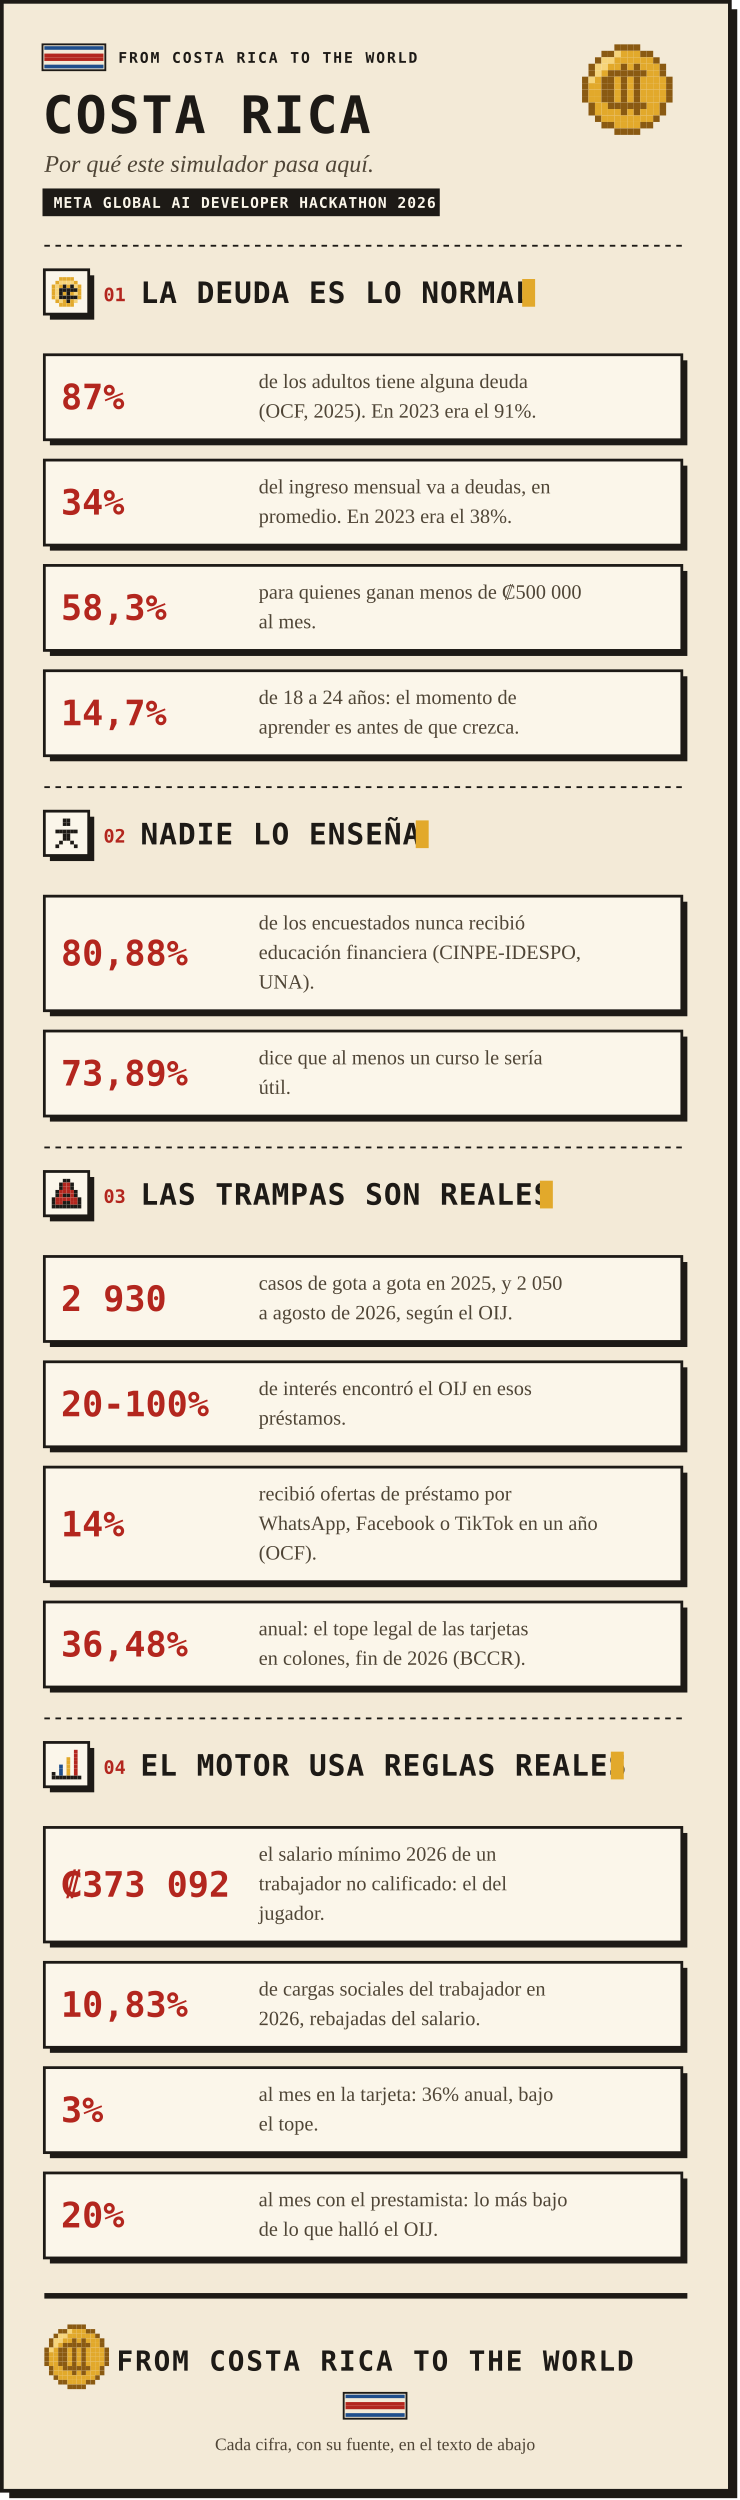
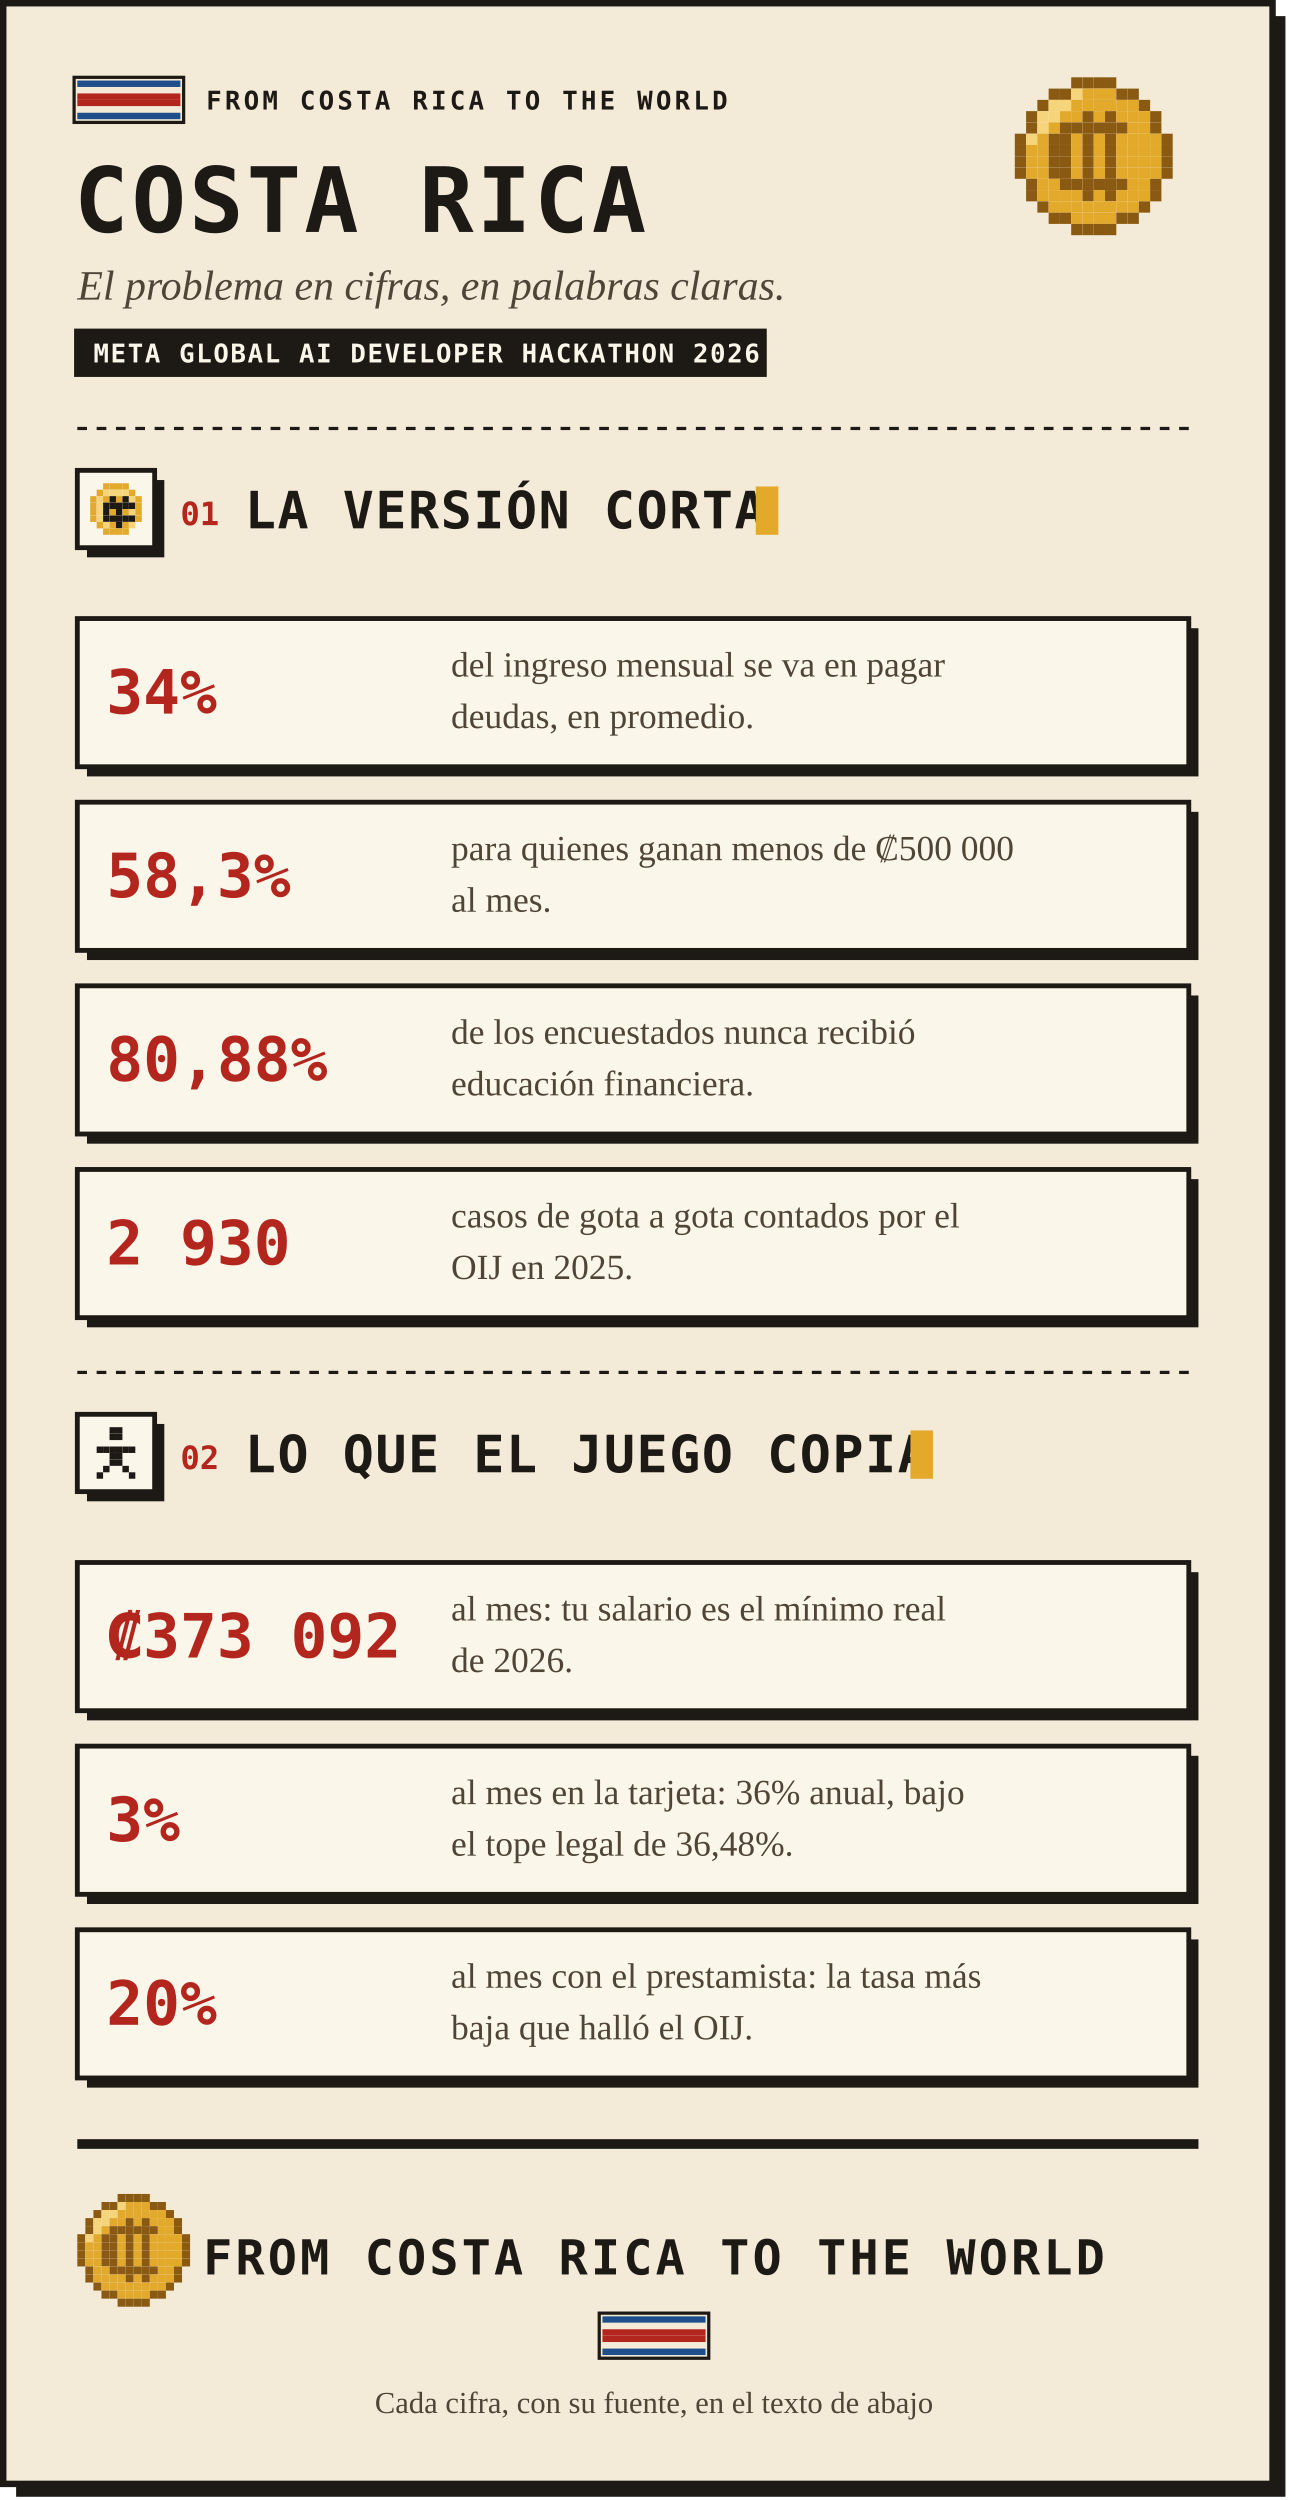
- <svg xmlns="http://www.w3.org/2000/svg" viewBox="0 0 800 2706" width="800" height="2706" role="img" aria-labelledby="t d">
+ <svg xmlns="http://www.w3.org/2000/svg" viewBox="0 0 800 1552" width="800" height="1552" role="img" aria-labelledby="t d">
  <style>
    .title { font: 800 56px ui-monospace, "Cascadia Mono", Consolas, Menlo, "DejaVu Sans Mono", monospace; fill: #1d1a16; letter-spacing: 2px; }
    .tagline { font: italic 500 26px Georgia, "Iowan Old Style", "Times New Roman", serif; fill: #4f4536; }
    .kicker { font: 700 16px ui-monospace, "Cascadia Mono", Consolas, Menlo, "DejaVu Sans Mono", monospace; fill: #1d1a16; letter-spacing: 2px; }
    .event { font: 700 16px ui-monospace, "Cascadia Mono", Consolas, Menlo, "DejaVu Sans Mono", monospace; fill: #fbf6ea; letter-spacing: 1px; }
    .h { font: 800 32px ui-monospace, "Cascadia Mono", Consolas, Menlo, "DejaVu Sans Mono", monospace; fill: #1d1a16; letter-spacing: 1px; }
    .num { font: 700 20px ui-monospace, "Cascadia Mono", Consolas, Menlo, "DejaVu Sans Mono", monospace; fill: #b3261e; }
    .label { font: 800 24px ui-monospace, "Cascadia Mono", Consolas, Menlo, "DejaVu Sans Mono", monospace; fill: #1d1a16; }
    .label-sm { font: 800 22px ui-monospace, "Cascadia Mono", Consolas, Menlo, "DejaVu Sans Mono", monospace; fill: #1d1a16; }
    .body { font: 500 24px Georgia, "Iowan Old Style", "Times New Roman", serif; fill: #1d1a16; }
    .detail { font: 500 22px Georgia, "Iowan Old Style", "Times New Roman", serif; fill: #4f4536; }
    .detail-sm { font: 500 19px Georgia, "Iowan Old Style", "Times New Roman", serif; fill: #4f4536; }
    .step { font: 700 15px ui-monospace, "Cascadia Mono", Consolas, Menlo, "DejaVu Sans Mono", monospace; fill: #b3261e; }
    .pct { font: 800 26px ui-monospace, "Cascadia Mono", Consolas, Menlo, "DejaVu Sans Mono", monospace; fill: #b3261e; }
    .stat { font: 800 38px ui-monospace, "Cascadia Mono", Consolas, Menlo, "DejaVu Sans Mono", monospace; fill: #b3261e; }
    .stamp { font: 800 18px ui-monospace, "Cascadia Mono", Consolas, Menlo, "DejaVu Sans Mono", monospace; fill: #b3261e; letter-spacing: 2px; }
    .chip { font: 800 15px ui-monospace, "Cascadia Mono", Consolas, Menlo, "DejaVu Sans Mono", monospace; letter-spacing: 1px; }
    .code { font: 600 20px ui-monospace, "Cascadia Mono", Consolas, Menlo, "DejaVu Sans Mono", monospace; fill: #fbf6ea; }
    .prompt { font: 800 20px ui-monospace, "Cascadia Mono", Consolas, Menlo, "DejaVu Sans Mono", monospace; fill: #e2a92b; }
    .rule { font: 500 21px Georgia, "Iowan Old Style", "Times New Roman", serif; fill: #1d1a16; }
    .big { font: 800 30px ui-monospace, "Cascadia Mono", Consolas, Menlo, "DejaVu Sans Mono", monospace; fill: #1d1a16; letter-spacing: 2px; }
    .strong { font-weight: 700; }
    .blink { animation: blink 1s steps(1) infinite; }
    .bob { animation: bob 1.2s steps(1) infinite; }
    .node { animation: active 8s steps(1) infinite; }
    .n2 { animation-delay: 2s; }
    .n3 { animation-delay: 4s; }
    .n4 { animation-delay: 6s; }
    .runner { animation: run 8s steps(48) -1s infinite; }
    .seg { animation: flash 0.25s steps(1) 1; }
    .p1 { animation: p1 3s steps(30) infinite; }
    .p2 { animation: p2 4s steps(40) infinite; }
    .p3 { animation: p3 4s steps(40) 1.3s infinite; }
    .p4 { animation: p4 4s steps(40) 2.6s infinite; }
    @keyframes blink { 50% { opacity: 0; } }
    @keyframes bob { 50% { transform: translateY(-6px); } }
    @keyframes active { 0% { fill: #e2a92b; } 25% { fill: #fbf6ea; } }
    @keyframes run { 0% { transform: translateX(0); } 100% { transform: translateX(720px); } }
    @keyframes flash { 0% { fill: #f6d47a; } 100% { fill: #e2a92b; } }
    @keyframes p1 { 0% { transform: translate(0, 0); } 50% { transform: translate(56px, 0); } 100% { transform: translate(0, 0); } }
    @keyframes p2 { 0% { transform: translate(0, 0); } 30% { transform: translate(0, 52px); } 100% { transform: translate(-456px, 52px); } }
    @keyframes p3 { 0% { transform: translate(0, 0); } 60% { transform: translate(0, 52px); } 100% { transform: translate(-200px, 52px); } }
    @keyframes p4 { 0% { transform: translate(0, 0); } 40% { transform: translate(0, 52px); } 100% { transform: translate(56px, 52px); } }
    @media (prefers-reduced-motion: reduce) {
      * { animation: none !important; }
      .hide-still { opacity: 0; }
    }
  </style>
-   <rect x="10" y="10" width="788" height="2694" fill="#1d1a16" />
-   <rect x="2" y="2" width="788" height="2694" fill="#f3ead7" stroke="#1d1a16" stroke-width="4" />
+   <rect x="10" y="10" width="788" height="1540" fill="#1d1a16" />
+   <rect x="2" y="2" width="788" height="1540" fill="#f3ead7" stroke="#1d1a16" stroke-width="4" />
  <g transform="translate(0 8)">
    <rect x="46" y="40" width="68" height="28" fill="none" stroke="#1d1a16" stroke-width="2" />
    <rect x="48" y="42" width="64" height="4" fill="#1f4e8c" />
    <rect x="48" y="46" width="64" height="4" fill="#f3ead7" />
    <rect x="48" y="50" width="64" height="4" fill="#b3261e" />
    <rect x="48" y="54" width="64" height="4" fill="#b3261e" />
    <rect x="48" y="58" width="64" height="4" fill="#f3ead7" />
    <rect x="48" y="62" width="64" height="4" fill="#1f4e8c" />
    <text class="kicker" x="128" y="60">FROM COSTA RICA TO THE WORLD</text>
    <text class="title" x="46" y="136">COSTA RICA</text>
-     <text class="tagline" x="48" y="178">Por qué este simulador pasa aquí.</text>
+     <text class="tagline" x="48" y="178">El problema en cifras, en palabras claras.</text>
    <rect x="46" y="196" width="430" height="30" fill="#1d1a16" />
    <text class="event" x="58" y="217">META GLOBAL AI DEVELOPER HACKATHON 2026</text>
    <g class="bob">
      <rect x="665" y="40" width="7" height="7" fill="#8a5a12" />
      <rect x="672" y="40" width="7" height="7" fill="#8a5a12" />
      <rect x="679" y="40" width="7" height="7" fill="#8a5a12" />
      <rect x="686" y="40" width="7" height="7" fill="#8a5a12" />
      <rect x="651" y="47" width="7" height="7" fill="#8a5a12" />
      <rect x="658" y="47" width="7" height="7" fill="#8a5a12" />
      <rect x="665" y="47" width="7" height="7" fill="#f6d47a" />
      <rect x="672" y="47" width="7" height="7" fill="#e2a92b" />
      <rect x="679" y="47" width="7" height="7" fill="#e2a92b" />
      <rect x="686" y="47" width="7" height="7" fill="#e2a92b" />
      <rect x="693" y="47" width="7" height="7" fill="#8a5a12" />
      <rect x="700" y="47" width="7" height="7" fill="#8a5a12" />
      <rect x="644" y="54" width="7" height="7" fill="#8a5a12" />
      <rect x="651" y="54" width="7" height="7" fill="#f6d47a" />
      <rect x="658" y="54" width="7" height="7" fill="#f6d47a" />
      <rect x="665" y="54" width="7" height="7" fill="#e2a92b" />
      <rect x="672" y="54" width="7" height="7" fill="#e2a92b" />
      <rect x="679" y="54" width="7" height="7" fill="#e2a92b" />
      <rect x="686" y="54" width="7" height="7" fill="#e2a92b" />
      <rect x="693" y="54" width="7" height="7" fill="#e2a92b" />
      <rect x="700" y="54" width="7" height="7" fill="#e2a92b" />
      <rect x="707" y="54" width="7" height="7" fill="#8a5a12" />
      <rect x="637" y="61" width="7" height="7" fill="#8a5a12" />
      <rect x="644" y="61" width="7" height="7" fill="#f6d47a" />
      <rect x="651" y="61" width="7" height="7" fill="#f6d47a" />
      <rect x="658" y="61" width="7" height="7" fill="#e2a92b" />
      <rect x="665" y="61" width="7" height="7" fill="#e2a92b" />
      <rect x="672" y="61" width="7" height="7" fill="#8a5a12" />
      <rect x="679" y="61" width="7" height="7" fill="#e2a92b" />
      <rect x="686" y="61" width="7" height="7" fill="#8a5a12" />
      <rect x="693" y="61" width="7" height="7" fill="#e2a92b" />
      <rect x="700" y="61" width="7" height="7" fill="#e2a92b" />
      <rect x="707" y="61" width="7" height="7" fill="#e2a92b" />
      <rect x="714" y="61" width="7" height="7" fill="#8a5a12" />
      <rect x="637" y="68" width="7" height="7" fill="#8a5a12" />
      <rect x="644" y="68" width="7" height="7" fill="#f6d47a" />
      <rect x="651" y="68" width="7" height="7" fill="#e2a92b" />
      <rect x="658" y="68" width="7" height="7" fill="#8a5a12" />
      <rect x="665" y="68" width="7" height="7" fill="#8a5a12" />
      <rect x="672" y="68" width="7" height="7" fill="#8a5a12" />
      <rect x="679" y="68" width="7" height="7" fill="#8a5a12" />
      <rect x="686" y="68" width="7" height="7" fill="#8a5a12" />
      <rect x="693" y="68" width="7" height="7" fill="#8a5a12" />
      <rect x="700" y="68" width="7" height="7" fill="#e2a92b" />
      <rect x="707" y="68" width="7" height="7" fill="#e2a92b" />
      <rect x="714" y="68" width="7" height="7" fill="#8a5a12" />
      <rect x="630" y="75" width="7" height="7" fill="#8a5a12" />
      <rect x="637" y="75" width="7" height="7" fill="#f6d47a" />
      <rect x="644" y="75" width="7" height="7" fill="#e2a92b" />
      <rect x="651" y="75" width="7" height="7" fill="#8a5a12" />
      <rect x="658" y="75" width="7" height="7" fill="#8a5a12" />
      <rect x="665" y="75" width="7" height="7" fill="#e2a92b" />
      <rect x="672" y="75" width="7" height="7" fill="#8a5a12" />
      <rect x="679" y="75" width="7" height="7" fill="#e2a92b" />
      <rect x="686" y="75" width="7" height="7" fill="#8a5a12" />
      <rect x="693" y="75" width="7" height="7" fill="#e2a92b" />
      <rect x="700" y="75" width="7" height="7" fill="#e2a92b" />
      <rect x="707" y="75" width="7" height="7" fill="#e2a92b" />
      <rect x="714" y="75" width="7" height="7" fill="#e2a92b" />
      <rect x="721" y="75" width="7" height="7" fill="#8a5a12" />
      <rect x="630" y="82" width="7" height="7" fill="#8a5a12" />
      <rect x="637" y="82" width="7" height="7" fill="#e2a92b" />
      <rect x="644" y="82" width="7" height="7" fill="#e2a92b" />
      <rect x="651" y="82" width="7" height="7" fill="#8a5a12" />
      <rect x="658" y="82" width="7" height="7" fill="#8a5a12" />
      <rect x="665" y="82" width="7" height="7" fill="#e2a92b" />
      <rect x="672" y="82" width="7" height="7" fill="#8a5a12" />
      <rect x="679" y="82" width="7" height="7" fill="#e2a92b" />
      <rect x="686" y="82" width="7" height="7" fill="#8a5a12" />
      <rect x="693" y="82" width="7" height="7" fill="#e2a92b" />
      <rect x="700" y="82" width="7" height="7" fill="#e2a92b" />
      <rect x="707" y="82" width="7" height="7" fill="#e2a92b" />
      <rect x="714" y="82" width="7" height="7" fill="#e2a92b" />
      <rect x="721" y="82" width="7" height="7" fill="#8a5a12" />
      <rect x="630" y="89" width="7" height="7" fill="#8a5a12" />
      <rect x="637" y="89" width="7" height="7" fill="#e2a92b" />
      <rect x="644" y="89" width="7" height="7" fill="#e2a92b" />
      <rect x="651" y="89" width="7" height="7" fill="#8a5a12" />
      <rect x="658" y="89" width="7" height="7" fill="#8a5a12" />
      <rect x="665" y="89" width="7" height="7" fill="#e2a92b" />
      <rect x="672" y="89" width="7" height="7" fill="#8a5a12" />
      <rect x="679" y="89" width="7" height="7" fill="#e2a92b" />
      <rect x="686" y="89" width="7" height="7" fill="#8a5a12" />
      <rect x="693" y="89" width="7" height="7" fill="#e2a92b" />
      <rect x="700" y="89" width="7" height="7" fill="#e2a92b" />
      <rect x="707" y="89" width="7" height="7" fill="#e2a92b" />
      <rect x="714" y="89" width="7" height="7" fill="#e2a92b" />
      <rect x="721" y="89" width="7" height="7" fill="#8a5a12" />
      <rect x="630" y="96" width="7" height="7" fill="#8a5a12" />
      <rect x="637" y="96" width="7" height="7" fill="#e2a92b" />
      <rect x="644" y="96" width="7" height="7" fill="#e2a92b" />
      <rect x="651" y="96" width="7" height="7" fill="#8a5a12" />
      <rect x="658" y="96" width="7" height="7" fill="#8a5a12" />
      <rect x="665" y="96" width="7" height="7" fill="#e2a92b" />
      <rect x="672" y="96" width="7" height="7" fill="#8a5a12" />
      <rect x="679" y="96" width="7" height="7" fill="#e2a92b" />
      <rect x="686" y="96" width="7" height="7" fill="#8a5a12" />
      <rect x="693" y="96" width="7" height="7" fill="#e2a92b" />
      <rect x="700" y="96" width="7" height="7" fill="#e2a92b" />
      <rect x="707" y="96" width="7" height="7" fill="#e2a92b" />
      <rect x="714" y="96" width="7" height="7" fill="#e2a92b" />
      <rect x="721" y="96" width="7" height="7" fill="#8a5a12" />
      <rect x="637" y="103" width="7" height="7" fill="#8a5a12" />
      <rect x="644" y="103" width="7" height="7" fill="#e2a92b" />
      <rect x="651" y="103" width="7" height="7" fill="#e2a92b" />
      <rect x="658" y="103" width="7" height="7" fill="#8a5a12" />
      <rect x="665" y="103" width="7" height="7" fill="#8a5a12" />
      <rect x="672" y="103" width="7" height="7" fill="#8a5a12" />
      <rect x="679" y="103" width="7" height="7" fill="#8a5a12" />
      <rect x="686" y="103" width="7" height="7" fill="#8a5a12" />
      <rect x="693" y="103" width="7" height="7" fill="#8a5a12" />
      <rect x="700" y="103" width="7" height="7" fill="#e2a92b" />
      <rect x="707" y="103" width="7" height="7" fill="#e2a92b" />
      <rect x="714" y="103" width="7" height="7" fill="#8a5a12" />
      <rect x="637" y="110" width="7" height="7" fill="#8a5a12" />
      <rect x="644" y="110" width="7" height="7" fill="#e2a92b" />
      <rect x="651" y="110" width="7" height="7" fill="#e2a92b" />
      <rect x="658" y="110" width="7" height="7" fill="#e2a92b" />
      <rect x="665" y="110" width="7" height="7" fill="#e2a92b" />
      <rect x="672" y="110" width="7" height="7" fill="#8a5a12" />
      <rect x="679" y="110" width="7" height="7" fill="#e2a92b" />
      <rect x="686" y="110" width="7" height="7" fill="#8a5a12" />
      <rect x="693" y="110" width="7" height="7" fill="#e2a92b" />
      <rect x="700" y="110" width="7" height="7" fill="#e2a92b" />
      <rect x="707" y="110" width="7" height="7" fill="#e2a92b" />
      <rect x="714" y="110" width="7" height="7" fill="#8a5a12" />
      <rect x="644" y="117" width="7" height="7" fill="#8a5a12" />
      <rect x="651" y="117" width="7" height="7" fill="#e2a92b" />
      <rect x="658" y="117" width="7" height="7" fill="#e2a92b" />
      <rect x="665" y="117" width="7" height="7" fill="#e2a92b" />
      <rect x="672" y="117" width="7" height="7" fill="#e2a92b" />
      <rect x="679" y="117" width="7" height="7" fill="#e2a92b" />
      <rect x="686" y="117" width="7" height="7" fill="#e2a92b" />
      <rect x="693" y="117" width="7" height="7" fill="#e2a92b" />
      <rect x="700" y="117" width="7" height="7" fill="#e2a92b" />
      <rect x="707" y="117" width="7" height="7" fill="#8a5a12" />
      <rect x="651" y="124" width="7" height="7" fill="#8a5a12" />
      <rect x="658" y="124" width="7" height="7" fill="#8a5a12" />
      <rect x="665" y="124" width="7" height="7" fill="#e2a92b" />
      <rect x="672" y="124" width="7" height="7" fill="#e2a92b" />
      <rect x="679" y="124" width="7" height="7" fill="#e2a92b" />
      <rect x="686" y="124" width="7" height="7" fill="#e2a92b" />
      <rect x="693" y="124" width="7" height="7" fill="#8a5a12" />
      <rect x="700" y="124" width="7" height="7" fill="#8a5a12" />
      <rect x="665" y="131" width="7" height="7" fill="#8a5a12" />
      <rect x="672" y="131" width="7" height="7" fill="#8a5a12" />
      <rect x="679" y="131" width="7" height="7" fill="#8a5a12" />
      <rect x="686" y="131" width="7" height="7" fill="#8a5a12" />
    </g>
  </g>
  <g transform="translate(0 258)">
    <line x1="48" y1="8" x2="744" y2="8" stroke="#1d1a16" stroke-width="2" stroke-dasharray="6 6" />
    <rect x="54" y="40" width="48" height="48" fill="#1d1a16" />
    <rect x="48" y="34" width="48" height="48" fill="#fbf6ea" stroke="#1d1a16" stroke-width="3" />
    <rect x="64" y="42" width="4" height="4" fill="#e2a92b" />
    <rect x="68" y="42" width="4" height="4" fill="#e2a92b" />
    <rect x="72" y="42" width="4" height="4" fill="#e2a92b" />
    <rect x="76" y="42" width="4" height="4" fill="#e2a92b" />
    <rect x="60" y="46" width="4" height="4" fill="#e2a92b" />
    <rect x="64" y="46" width="4" height="4" fill="#f6d47a" />
    <rect x="68" y="46" width="4" height="4" fill="#f6d47a" />
    <rect x="72" y="46" width="4" height="4" fill="#f6d47a" />
    <rect x="76" y="46" width="4" height="4" fill="#f6d47a" />
    <rect x="80" y="46" width="4" height="4" fill="#e2a92b" />
    <rect x="56" y="50" width="4" height="4" fill="#e2a92b" />
    <rect x="60" y="50" width="4" height="4" fill="#f6d47a" />
    <rect x="64" y="50" width="4" height="4" fill="#e2a92b" />
    <rect x="68" y="50" width="4" height="4" fill="#1d1a16" />
    <rect x="72" y="50" width="4" height="4" fill="#e2a92b" />
    <rect x="76" y="50" width="4" height="4" fill="#1d1a16" />
    <rect x="80" y="50" width="4" height="4" fill="#f6d47a" />
    <rect x="84" y="50" width="4" height="4" fill="#e2a92b" />
    <rect x="56" y="54" width="4" height="4" fill="#e2a92b" />
    <rect x="60" y="54" width="4" height="4" fill="#f6d47a" />
    <rect x="64" y="54" width="4" height="4" fill="#1d1a16" />
    <rect x="68" y="54" width="4" height="4" fill="#1d1a16" />
    <rect x="72" y="54" width="4" height="4" fill="#1d1a16" />
    <rect x="76" y="54" width="4" height="4" fill="#1d1a16" />
    <rect x="80" y="54" width="4" height="4" fill="#1d1a16" />
    <rect x="84" y="54" width="4" height="4" fill="#e2a92b" />
    <rect x="56" y="58" width="4" height="4" fill="#e2a92b" />
    <rect x="60" y="58" width="4" height="4" fill="#f6d47a" />
    <rect x="64" y="58" width="4" height="4" fill="#1d1a16" />
    <rect x="68" y="58" width="4" height="4" fill="#e2a92b" />
    <rect x="72" y="58" width="4" height="4" fill="#1d1a16" />
    <rect x="76" y="58" width="4" height="4" fill="#e2a92b" />
    <rect x="80" y="58" width="4" height="4" fill="#f6d47a" />
    <rect x="84" y="58" width="4" height="4" fill="#e2a92b" />
    <rect x="56" y="62" width="4" height="4" fill="#e2a92b" />
    <rect x="60" y="62" width="4" height="4" fill="#f6d47a" />
    <rect x="64" y="62" width="4" height="4" fill="#1d1a16" />
    <rect x="68" y="62" width="4" height="4" fill="#1d1a16" />
    <rect x="72" y="62" width="4" height="4" fill="#1d1a16" />
    <rect x="76" y="62" width="4" height="4" fill="#1d1a16" />
    <rect x="80" y="62" width="4" height="4" fill="#1d1a16" />
    <rect x="84" y="62" width="4" height="4" fill="#e2a92b" />
    <rect x="60" y="66" width="4" height="4" fill="#e2a92b" />
    <rect x="64" y="66" width="4" height="4" fill="#f6d47a" />
    <rect x="68" y="66" width="4" height="4" fill="#e2a92b" />
    <rect x="72" y="66" width="4" height="4" fill="#1d1a16" />
    <rect x="76" y="66" width="4" height="4" fill="#e2a92b" />
    <rect x="80" y="66" width="4" height="4" fill="#f6d47a" />
    <rect x="64" y="70" width="4" height="4" fill="#e2a92b" />
    <rect x="68" y="70" width="4" height="4" fill="#e2a92b" />
    <rect x="72" y="70" width="4" height="4" fill="#e2a92b" />
    <rect x="76" y="70" width="4" height="4" fill="#e2a92b" />
    <text class="num" x="112" y="68">01</text>
-     <text class="h" x="152" y="70">LA DEUDA ES LO NORMAL</text>
-     <rect class="blink" x="565.2" y="44" width="14" height="30" fill="#e2a92b" />
+     <text class="h" x="152" y="70">LA VERSIÓN CORTA</text>
+     <rect class="blink" x="469.2" y="44" width="14" height="30" fill="#e2a92b" />
  </g>
  <g transform="translate(0 368)">
    <rect x="54" y="22" width="690" height="92" fill="#1d1a16" />
    <rect x="48" y="16" width="690" height="92" fill="#fbf6ea" stroke="#1d1a16" stroke-width="3" />
-     <text class="stat" x="66" y="75">87%</text>
-     <text class="detail" x="280" y="52">de los adultos tiene alguna deuda</text>
-     <text class="detail" x="280" y="84">(OCF, 2025). En 2023 era el 91%.</text>
+     <text class="stat" x="66" y="75">34%</text>
+     <text class="detail" x="280" y="52">del ingreso mensual se va en pagar</text>
+     <text class="detail" x="280" y="84">deudas, en promedio.</text>
    <rect x="54" y="136" width="690" height="92" fill="#1d1a16" />
    <rect x="48" y="130" width="690" height="92" fill="#fbf6ea" stroke="#1d1a16" stroke-width="3" />
-     <text class="stat" x="66" y="189">34%</text>
-     <text class="detail" x="280" y="166">del ingreso mensual va a deudas, en</text>
-     <text class="detail" x="280" y="198">promedio. En 2023 era el 38%.</text>
+     <text class="stat" x="66" y="189">58,3%</text>
+     <text class="detail" x="280" y="166">para quienes ganan menos de ₡500 000</text>
+     <text class="detail" x="280" y="198">al mes.</text>
    <rect x="54" y="250" width="690" height="92" fill="#1d1a16" />
    <rect x="48" y="244" width="690" height="92" fill="#fbf6ea" stroke="#1d1a16" stroke-width="3" />
-     <text class="stat" x="66" y="303">58,3%</text>
-     <text class="detail" x="280" y="280">para quienes ganan menos de ₡500 000</text>
-     <text class="detail" x="280" y="312">al mes.</text>
+     <text class="stat" x="66" y="303">80,88%</text>
+     <text class="detail" x="280" y="280">de los encuestados nunca recibió</text>
+     <text class="detail" x="280" y="312">educación financiera.</text>
    <rect x="54" y="364" width="690" height="92" fill="#1d1a16" />
    <rect x="48" y="358" width="690" height="92" fill="#fbf6ea" stroke="#1d1a16" stroke-width="3" />
-     <text class="stat" x="66" y="417">14,7%</text>
-     <text class="detail" x="280" y="394">de 18 a 24 años: el momento de</text>
-     <text class="detail" x="280" y="426">aprender es antes de que crezca.</text>
+     <text class="stat" x="66" y="417">2 930</text>
+     <text class="detail" x="280" y="394">casos de gota a gota contados por el</text>
+     <text class="detail" x="280" y="426">OIJ en 2025.</text>
  </g>
  <g transform="translate(0 844)">
    <line x1="48" y1="8" x2="744" y2="8" stroke="#1d1a16" stroke-width="2" stroke-dasharray="6 6" />
    <rect x="54" y="40" width="48" height="48" fill="#1d1a16" />
    <rect x="48" y="34" width="48" height="48" fill="#fbf6ea" stroke="#1d1a16" stroke-width="3" />
    <rect x="68" y="42" width="4" height="4" fill="#1d1a16" />
    <rect x="72" y="42" width="4" height="4" fill="#1d1a16" />
    <rect x="68" y="46" width="4" height="4" fill="#1d1a16" />
    <rect x="72" y="46" width="4" height="4" fill="#1d1a16" />
    <rect x="60" y="54" width="4" height="4" fill="#1d1a16" />
    <rect x="64" y="54" width="4" height="4" fill="#1d1a16" />
    <rect x="68" y="54" width="4" height="4" fill="#1d1a16" />
    <rect x="72" y="54" width="4" height="4" fill="#1d1a16" />
    <rect x="76" y="54" width="4" height="4" fill="#1d1a16" />
    <rect x="80" y="54" width="4" height="4" fill="#1d1a16" />
    <rect x="68" y="58" width="4" height="4" fill="#1d1a16" />
    <rect x="72" y="58" width="4" height="4" fill="#1d1a16" />
    <rect x="68" y="62" width="4" height="4" fill="#1d1a16" />
    <rect x="72" y="62" width="4" height="4" fill="#1d1a16" />
    <rect x="64" y="66" width="4" height="4" fill="#1d1a16" />
    <rect x="76" y="66" width="4" height="4" fill="#1d1a16" />
    <rect x="60" y="70" width="4" height="4" fill="#1d1a16" />
    <rect x="80" y="70" width="4" height="4" fill="#1d1a16" />
    <text class="num" x="112" y="68">02</text>
-     <text class="h" x="152" y="70">NADIE LO ENSEÑA</text>
-     <rect class="blink" x="450" y="44" width="14" height="30" fill="#e2a92b" />
+     <text class="h" x="152" y="70">LO QUE EL JUEGO COPIA</text>
+     <rect class="blink" x="565.2" y="44" width="14" height="30" fill="#e2a92b" />
  </g>
  <g transform="translate(0 954)">
-     <rect x="54" y="22" width="690" height="124" fill="#1d1a16" />
-     <rect x="48" y="16" width="690" height="124" fill="#fbf6ea" stroke="#1d1a16" stroke-width="3" />
-     <text class="stat" x="66" y="91">80,88%</text>
-     <text class="detail" x="280" y="52">de los encuestados nunca recibió</text>
-     <text class="detail" x="280" y="84">educación financiera (CINPE-IDESPO,</text>
-     <text class="detail" x="280" y="116">UNA).</text>
-     <rect x="54" y="168" width="690" height="92" fill="#1d1a16" />
-     <rect x="48" y="162" width="690" height="92" fill="#fbf6ea" stroke="#1d1a16" stroke-width="3" />
-     <text class="stat" x="66" y="221">73,89%</text>
-     <text class="detail" x="280" y="198">dice que al menos un curso le sería</text>
-     <text class="detail" x="280" y="230">útil.</text>
-   </g>
-   <g transform="translate(0 1234)">
-     <line x1="48" y1="8" x2="744" y2="8" stroke="#1d1a16" stroke-width="2" stroke-dasharray="6 6" />
-     <rect x="54" y="40" width="48" height="48" fill="#1d1a16" />
-     <rect x="48" y="34" width="48" height="48" fill="#fbf6ea" stroke="#1d1a16" stroke-width="3" />
-     <rect x="68" y="42" width="4" height="4" fill="#1d1a16" />
-     <rect x="72" y="42" width="4" height="4" fill="#1d1a16" />
-     <rect x="64" y="46" width="4" height="4" fill="#1d1a16" />
-     <rect x="68" y="46" width="4" height="4" fill="#b3261e" />
-     <rect x="72" y="46" width="4" height="4" fill="#b3261e" />
-     <rect x="76" y="46" width="4" height="4" fill="#1d1a16" />
-     <rect x="64" y="50" width="4" height="4" fill="#1d1a16" />
-     <rect x="68" y="50" width="4" height="4" fill="#b3261e" />
-     <rect x="72" y="50" width="4" height="4" fill="#b3261e" />
-     <rect x="76" y="50" width="4" height="4" fill="#1d1a16" />
-     <rect x="60" y="54" width="4" height="4" fill="#1d1a16" />
-     <rect x="64" y="54" width="4" height="4" fill="#b3261e" />
-     <rect x="68" y="54" width="4" height="4" fill="#b3261e" />
-     <rect x="72" y="54" width="4" height="4" fill="#b3261e" />
-     <rect x="76" y="54" width="4" height="4" fill="#b3261e" />
-     <rect x="80" y="54" width="4" height="4" fill="#1d1a16" />
-     <rect x="60" y="58" width="4" height="4" fill="#1d1a16" />
-     <rect x="64" y="58" width="4" height="4" fill="#b3261e" />
-     <rect x="68" y="58" width="4" height="4" fill="#1d1a16" />
-     <rect x="72" y="58" width="4" height="4" fill="#1d1a16" />
-     <rect x="76" y="58" width="4" height="4" fill="#b3261e" />
-     <rect x="80" y="58" width="4" height="4" fill="#1d1a16" />
-     <rect x="56" y="62" width="4" height="4" fill="#1d1a16" />
-     <rect x="60" y="62" width="4" height="4" fill="#b3261e" />
-     <rect x="64" y="62" width="4" height="4" fill="#b3261e" />
-     <rect x="68" y="62" width="4" height="4" fill="#b3261e" />
-     <rect x="72" y="62" width="4" height="4" fill="#b3261e" />
-     <rect x="76" y="62" width="4" height="4" fill="#b3261e" />
-     <rect x="80" y="62" width="4" height="4" fill="#b3261e" />
-     <rect x="84" y="62" width="4" height="4" fill="#1d1a16" />
-     <rect x="56" y="66" width="4" height="4" fill="#1d1a16" />
-     <rect x="60" y="66" width="4" height="4" fill="#b3261e" />
-     <rect x="64" y="66" width="4" height="4" fill="#b3261e" />
-     <rect x="68" y="66" width="4" height="4" fill="#1d1a16" />
-     <rect x="72" y="66" width="4" height="4" fill="#1d1a16" />
-     <rect x="76" y="66" width="4" height="4" fill="#b3261e" />
-     <rect x="80" y="66" width="4" height="4" fill="#b3261e" />
-     <rect x="84" y="66" width="4" height="4" fill="#1d1a16" />
-     <rect x="56" y="70" width="4" height="4" fill="#1d1a16" />
-     <rect x="60" y="70" width="4" height="4" fill="#1d1a16" />
-     <rect x="64" y="70" width="4" height="4" fill="#1d1a16" />
-     <rect x="68" y="70" width="4" height="4" fill="#1d1a16" />
-     <rect x="72" y="70" width="4" height="4" fill="#1d1a16" />
-     <rect x="76" y="70" width="4" height="4" fill="#1d1a16" />
-     <rect x="80" y="70" width="4" height="4" fill="#1d1a16" />
-     <rect x="84" y="70" width="4" height="4" fill="#1d1a16" />
-     <text class="num" x="112" y="68">03</text>
-     <text class="h" x="152" y="70">LAS TRAMPAS SON REALES</text>
-     <rect class="blink" x="584.4" y="44" width="14" height="30" fill="#e2a92b" />
-   </g>
-   <g transform="translate(0 1344)">
    <rect x="54" y="22" width="690" height="92" fill="#1d1a16" />
    <rect x="48" y="16" width="690" height="92" fill="#fbf6ea" stroke="#1d1a16" stroke-width="3" />
-     <text class="stat" x="66" y="75">2 930</text>
-     <text class="detail" x="280" y="52">casos de gota a gota en 2025, y 2 050</text>
-     <text class="detail" x="280" y="84">a agosto de 2026, según el OIJ.</text>
+     <text class="stat" x="66" y="75">₡373 092</text>
+     <text class="detail" x="280" y="52">al mes: tu salario es el mínimo real</text>
+     <text class="detail" x="280" y="84">de 2026.</text>
    <rect x="54" y="136" width="690" height="92" fill="#1d1a16" />
    <rect x="48" y="130" width="690" height="92" fill="#fbf6ea" stroke="#1d1a16" stroke-width="3" />
-     <text class="stat" x="66" y="189">20-100%</text>
-     <text class="detail" x="280" y="166">de interés encontró el OIJ en esos</text>
-     <text class="detail" x="280" y="198">préstamos.</text>
-     <rect x="54" y="250" width="690" height="124" fill="#1d1a16" />
-     <rect x="48" y="244" width="690" height="124" fill="#fbf6ea" stroke="#1d1a16" stroke-width="3" />
-     <text class="stat" x="66" y="319">14%</text>
-     <text class="detail" x="280" y="280">recibió ofertas de préstamo por</text>
-     <text class="detail" x="280" y="312">WhatsApp, Facebook o TikTok en un año</text>
-     <text class="detail" x="280" y="344">(OCF).</text>
-     <rect x="54" y="396" width="690" height="92" fill="#1d1a16" />
-     <rect x="48" y="390" width="690" height="92" fill="#fbf6ea" stroke="#1d1a16" stroke-width="3" />
-     <text class="stat" x="66" y="449">36,48%</text>
-     <text class="detail" x="280" y="426">anual: el tope legal de las tarjetas</text>
-     <text class="detail" x="280" y="458">en colones, fin de 2026 (BCCR).</text>
+     <text class="stat" x="66" y="189">3%</text>
+     <text class="detail" x="280" y="166">al mes en la tarjeta: 36% anual, bajo</text>
+     <text class="detail" x="280" y="198">el tope legal de 36,48%.</text>
+     <rect x="54" y="250" width="690" height="92" fill="#1d1a16" />
+     <rect x="48" y="244" width="690" height="92" fill="#fbf6ea" stroke="#1d1a16" stroke-width="3" />
+     <text class="stat" x="66" y="303">20%</text>
+     <text class="detail" x="280" y="280">al mes con el prestamista: la tasa más</text>
+     <text class="detail" x="280" y="312">baja que halló el OIJ.</text>
  </g>
-   <g transform="translate(0 1852)">
-     <line x1="48" y1="8" x2="744" y2="8" stroke="#1d1a16" stroke-width="2" stroke-dasharray="6 6" />
-     <rect x="54" y="40" width="48" height="48" fill="#1d1a16" />
-     <rect x="48" y="34" width="48" height="48" fill="#fbf6ea" stroke="#1d1a16" stroke-width="3" />
-     <rect x="80" y="42" width="4" height="4" fill="#b3261e" />
-     <rect x="80" y="46" width="4" height="4" fill="#b3261e" />
-     <rect x="72" y="50" width="4" height="4" fill="#e2a92b" />
-     <rect x="80" y="50" width="4" height="4" fill="#b3261e" />
-     <rect x="72" y="54" width="4" height="4" fill="#e2a92b" />
-     <rect x="80" y="54" width="4" height="4" fill="#b3261e" />
-     <rect x="64" y="58" width="4" height="4" fill="#1f4e8c" />
-     <rect x="72" y="58" width="4" height="4" fill="#e2a92b" />
-     <rect x="80" y="58" width="4" height="4" fill="#b3261e" />
-     <rect x="64" y="62" width="4" height="4" fill="#1f4e8c" />
-     <rect x="72" y="62" width="4" height="4" fill="#e2a92b" />
-     <rect x="80" y="62" width="4" height="4" fill="#b3261e" />
-     <rect x="56" y="66" width="4" height="4" fill="#1d1a16" />
-     <rect x="64" y="66" width="4" height="4" fill="#1f4e8c" />
-     <rect x="72" y="66" width="4" height="4" fill="#e2a92b" />
-     <rect x="80" y="66" width="4" height="4" fill="#b3261e" />
-     <rect x="56" y="70" width="4" height="4" fill="#1d1a16" />
-     <rect x="60" y="70" width="4" height="4" fill="#1d1a16" />
-     <rect x="64" y="70" width="4" height="4" fill="#1d1a16" />
-     <rect x="68" y="70" width="4" height="4" fill="#1d1a16" />
-     <rect x="72" y="70" width="4" height="4" fill="#1d1a16" />
-     <rect x="76" y="70" width="4" height="4" fill="#1d1a16" />
-     <rect x="80" y="70" width="4" height="4" fill="#1d1a16" />
-     <rect x="84" y="70" width="4" height="4" fill="#1d1a16" />
-     <text class="num" x="112" y="68">04</text>
-     <text class="h" x="152" y="70">EL MOTOR USA REGLAS REALES</text>
-     <rect class="blink" x="661.2" y="44" width="14" height="30" fill="#e2a92b" />
-   </g>
-   <g transform="translate(0 1962)">
-     <rect x="54" y="22" width="690" height="124" fill="#1d1a16" />
-     <rect x="48" y="16" width="690" height="124" fill="#fbf6ea" stroke="#1d1a16" stroke-width="3" />
-     <text class="stat" x="66" y="91">₡373 092</text>
-     <text class="detail" x="280" y="52">el salario mínimo 2026 de un</text>
-     <text class="detail" x="280" y="84">trabajador no calificado: el del</text>
-     <text class="detail" x="280" y="116">jugador.</text>
-     <rect x="54" y="168" width="690" height="92" fill="#1d1a16" />
-     <rect x="48" y="162" width="690" height="92" fill="#fbf6ea" stroke="#1d1a16" stroke-width="3" />
-     <text class="stat" x="66" y="221">10,83%</text>
-     <text class="detail" x="280" y="198">de cargas sociales del trabajador en</text>
-     <text class="detail" x="280" y="230">2026, rebajadas del salario.</text>
-     <rect x="54" y="282" width="690" height="92" fill="#1d1a16" />
-     <rect x="48" y="276" width="690" height="92" fill="#fbf6ea" stroke="#1d1a16" stroke-width="3" />
-     <text class="stat" x="66" y="335">3%</text>
-     <text class="detail" x="280" y="312">al mes en la tarjeta: 36% anual, bajo</text>
-     <text class="detail" x="280" y="344">el tope.</text>
-     <rect x="54" y="396" width="690" height="92" fill="#1d1a16" />
-     <rect x="48" y="390" width="690" height="92" fill="#fbf6ea" stroke="#1d1a16" stroke-width="3" />
-     <text class="stat" x="66" y="449">20%</text>
-     <text class="detail" x="280" y="426">al mes con el prestamista: lo más bajo</text>
-     <text class="detail" x="280" y="458">de lo que halló el OIJ.</text>
-   </g>
-   <g transform="translate(0 2470)">
+   <g transform="translate(0 1316)">
    <rect x="48" y="12" width="696" height="6" fill="#1d1a16" />
    <g class="bob">
      <rect x="73" y="46" width="5" height="5" fill="#8a5a12" />
      <rect x="78" y="46" width="5" height="5" fill="#8a5a12" />
      <rect x="83" y="46" width="5" height="5" fill="#8a5a12" />
      <rect x="88" y="46" width="5" height="5" fill="#8a5a12" />
      <rect x="63" y="51" width="5" height="5" fill="#8a5a12" />
      <rect x="68" y="51" width="5" height="5" fill="#8a5a12" />
      <rect x="73" y="51" width="5" height="5" fill="#f6d47a" />
      <rect x="78" y="51" width="5" height="5" fill="#e2a92b" />
      <rect x="83" y="51" width="5" height="5" fill="#e2a92b" />
      <rect x="88" y="51" width="5" height="5" fill="#e2a92b" />
      <rect x="93" y="51" width="5" height="5" fill="#8a5a12" />
      <rect x="98" y="51" width="5" height="5" fill="#8a5a12" />
      <rect x="58" y="56" width="5" height="5" fill="#8a5a12" />
      <rect x="63" y="56" width="5" height="5" fill="#f6d47a" />
      <rect x="68" y="56" width="5" height="5" fill="#f6d47a" />
      <rect x="73" y="56" width="5" height="5" fill="#e2a92b" />
      <rect x="78" y="56" width="5" height="5" fill="#e2a92b" />
      <rect x="83" y="56" width="5" height="5" fill="#e2a92b" />
      <rect x="88" y="56" width="5" height="5" fill="#e2a92b" />
      <rect x="93" y="56" width="5" height="5" fill="#e2a92b" />
      <rect x="98" y="56" width="5" height="5" fill="#e2a92b" />
      <rect x="103" y="56" width="5" height="5" fill="#8a5a12" />
      <rect x="53" y="61" width="5" height="5" fill="#8a5a12" />
      <rect x="58" y="61" width="5" height="5" fill="#f6d47a" />
      <rect x="63" y="61" width="5" height="5" fill="#f6d47a" />
      <rect x="68" y="61" width="5" height="5" fill="#e2a92b" />
      <rect x="73" y="61" width="5" height="5" fill="#e2a92b" />
      <rect x="78" y="61" width="5" height="5" fill="#8a5a12" />
      <rect x="83" y="61" width="5" height="5" fill="#e2a92b" />
      <rect x="88" y="61" width="5" height="5" fill="#8a5a12" />
      <rect x="93" y="61" width="5" height="5" fill="#e2a92b" />
      <rect x="98" y="61" width="5" height="5" fill="#e2a92b" />
      <rect x="103" y="61" width="5" height="5" fill="#e2a92b" />
      <rect x="108" y="61" width="5" height="5" fill="#8a5a12" />
      <rect x="53" y="66" width="5" height="5" fill="#8a5a12" />
      <rect x="58" y="66" width="5" height="5" fill="#f6d47a" />
      <rect x="63" y="66" width="5" height="5" fill="#e2a92b" />
      <rect x="68" y="66" width="5" height="5" fill="#8a5a12" />
      <rect x="73" y="66" width="5" height="5" fill="#8a5a12" />
      <rect x="78" y="66" width="5" height="5" fill="#8a5a12" />
      <rect x="83" y="66" width="5" height="5" fill="#8a5a12" />
      <rect x="88" y="66" width="5" height="5" fill="#8a5a12" />
      <rect x="93" y="66" width="5" height="5" fill="#8a5a12" />
      <rect x="98" y="66" width="5" height="5" fill="#e2a92b" />
      <rect x="103" y="66" width="5" height="5" fill="#e2a92b" />
      <rect x="108" y="66" width="5" height="5" fill="#8a5a12" />
      <rect x="48" y="71" width="5" height="5" fill="#8a5a12" />
      <rect x="53" y="71" width="5" height="5" fill="#f6d47a" />
      <rect x="58" y="71" width="5" height="5" fill="#e2a92b" />
      <rect x="63" y="71" width="5" height="5" fill="#8a5a12" />
      <rect x="68" y="71" width="5" height="5" fill="#8a5a12" />
      <rect x="73" y="71" width="5" height="5" fill="#e2a92b" />
      <rect x="78" y="71" width="5" height="5" fill="#8a5a12" />
      <rect x="83" y="71" width="5" height="5" fill="#e2a92b" />
      <rect x="88" y="71" width="5" height="5" fill="#8a5a12" />
      <rect x="93" y="71" width="5" height="5" fill="#e2a92b" />
      <rect x="98" y="71" width="5" height="5" fill="#e2a92b" />
      <rect x="103" y="71" width="5" height="5" fill="#e2a92b" />
      <rect x="108" y="71" width="5" height="5" fill="#e2a92b" />
      <rect x="113" y="71" width="5" height="5" fill="#8a5a12" />
      <rect x="48" y="76" width="5" height="5" fill="#8a5a12" />
      <rect x="53" y="76" width="5" height="5" fill="#e2a92b" />
      <rect x="58" y="76" width="5" height="5" fill="#e2a92b" />
      <rect x="63" y="76" width="5" height="5" fill="#8a5a12" />
      <rect x="68" y="76" width="5" height="5" fill="#8a5a12" />
      <rect x="73" y="76" width="5" height="5" fill="#e2a92b" />
      <rect x="78" y="76" width="5" height="5" fill="#8a5a12" />
      <rect x="83" y="76" width="5" height="5" fill="#e2a92b" />
      <rect x="88" y="76" width="5" height="5" fill="#8a5a12" />
      <rect x="93" y="76" width="5" height="5" fill="#e2a92b" />
      <rect x="98" y="76" width="5" height="5" fill="#e2a92b" />
      <rect x="103" y="76" width="5" height="5" fill="#e2a92b" />
      <rect x="108" y="76" width="5" height="5" fill="#e2a92b" />
      <rect x="113" y="76" width="5" height="5" fill="#8a5a12" />
      <rect x="48" y="81" width="5" height="5" fill="#8a5a12" />
      <rect x="53" y="81" width="5" height="5" fill="#e2a92b" />
      <rect x="58" y="81" width="5" height="5" fill="#e2a92b" />
      <rect x="63" y="81" width="5" height="5" fill="#8a5a12" />
      <rect x="68" y="81" width="5" height="5" fill="#8a5a12" />
      <rect x="73" y="81" width="5" height="5" fill="#e2a92b" />
      <rect x="78" y="81" width="5" height="5" fill="#8a5a12" />
      <rect x="83" y="81" width="5" height="5" fill="#e2a92b" />
      <rect x="88" y="81" width="5" height="5" fill="#8a5a12" />
      <rect x="93" y="81" width="5" height="5" fill="#e2a92b" />
      <rect x="98" y="81" width="5" height="5" fill="#e2a92b" />
      <rect x="103" y="81" width="5" height="5" fill="#e2a92b" />
      <rect x="108" y="81" width="5" height="5" fill="#e2a92b" />
      <rect x="113" y="81" width="5" height="5" fill="#8a5a12" />
      <rect x="48" y="86" width="5" height="5" fill="#8a5a12" />
      <rect x="53" y="86" width="5" height="5" fill="#e2a92b" />
      <rect x="58" y="86" width="5" height="5" fill="#e2a92b" />
      <rect x="63" y="86" width="5" height="5" fill="#8a5a12" />
      <rect x="68" y="86" width="5" height="5" fill="#8a5a12" />
      <rect x="73" y="86" width="5" height="5" fill="#e2a92b" />
      <rect x="78" y="86" width="5" height="5" fill="#8a5a12" />
      <rect x="83" y="86" width="5" height="5" fill="#e2a92b" />
      <rect x="88" y="86" width="5" height="5" fill="#8a5a12" />
      <rect x="93" y="86" width="5" height="5" fill="#e2a92b" />
      <rect x="98" y="86" width="5" height="5" fill="#e2a92b" />
      <rect x="103" y="86" width="5" height="5" fill="#e2a92b" />
      <rect x="108" y="86" width="5" height="5" fill="#e2a92b" />
      <rect x="113" y="86" width="5" height="5" fill="#8a5a12" />
      <rect x="53" y="91" width="5" height="5" fill="#8a5a12" />
      <rect x="58" y="91" width="5" height="5" fill="#e2a92b" />
      <rect x="63" y="91" width="5" height="5" fill="#e2a92b" />
      <rect x="68" y="91" width="5" height="5" fill="#8a5a12" />
      <rect x="73" y="91" width="5" height="5" fill="#8a5a12" />
      <rect x="78" y="91" width="5" height="5" fill="#8a5a12" />
      <rect x="83" y="91" width="5" height="5" fill="#8a5a12" />
      <rect x="88" y="91" width="5" height="5" fill="#8a5a12" />
      <rect x="93" y="91" width="5" height="5" fill="#8a5a12" />
      <rect x="98" y="91" width="5" height="5" fill="#e2a92b" />
      <rect x="103" y="91" width="5" height="5" fill="#e2a92b" />
      <rect x="108" y="91" width="5" height="5" fill="#8a5a12" />
      <rect x="53" y="96" width="5" height="5" fill="#8a5a12" />
      <rect x="58" y="96" width="5" height="5" fill="#e2a92b" />
      <rect x="63" y="96" width="5" height="5" fill="#e2a92b" />
      <rect x="68" y="96" width="5" height="5" fill="#e2a92b" />
      <rect x="73" y="96" width="5" height="5" fill="#e2a92b" />
      <rect x="78" y="96" width="5" height="5" fill="#8a5a12" />
      <rect x="83" y="96" width="5" height="5" fill="#e2a92b" />
      <rect x="88" y="96" width="5" height="5" fill="#8a5a12" />
      <rect x="93" y="96" width="5" height="5" fill="#e2a92b" />
      <rect x="98" y="96" width="5" height="5" fill="#e2a92b" />
      <rect x="103" y="96" width="5" height="5" fill="#e2a92b" />
      <rect x="108" y="96" width="5" height="5" fill="#8a5a12" />
      <rect x="58" y="101" width="5" height="5" fill="#8a5a12" />
      <rect x="63" y="101" width="5" height="5" fill="#e2a92b" />
      <rect x="68" y="101" width="5" height="5" fill="#e2a92b" />
      <rect x="73" y="101" width="5" height="5" fill="#e2a92b" />
      <rect x="78" y="101" width="5" height="5" fill="#e2a92b" />
      <rect x="83" y="101" width="5" height="5" fill="#e2a92b" />
      <rect x="88" y="101" width="5" height="5" fill="#e2a92b" />
      <rect x="93" y="101" width="5" height="5" fill="#e2a92b" />
      <rect x="98" y="101" width="5" height="5" fill="#e2a92b" />
      <rect x="103" y="101" width="5" height="5" fill="#8a5a12" />
      <rect x="63" y="106" width="5" height="5" fill="#8a5a12" />
      <rect x="68" y="106" width="5" height="5" fill="#8a5a12" />
      <rect x="73" y="106" width="5" height="5" fill="#e2a92b" />
      <rect x="78" y="106" width="5" height="5" fill="#e2a92b" />
      <rect x="83" y="106" width="5" height="5" fill="#e2a92b" />
      <rect x="88" y="106" width="5" height="5" fill="#e2a92b" />
      <rect x="93" y="106" width="5" height="5" fill="#8a5a12" />
      <rect x="98" y="106" width="5" height="5" fill="#8a5a12" />
      <rect x="73" y="111" width="5" height="5" fill="#8a5a12" />
      <rect x="78" y="111" width="5" height="5" fill="#8a5a12" />
      <rect x="83" y="111" width="5" height="5" fill="#8a5a12" />
      <rect x="88" y="111" width="5" height="5" fill="#8a5a12" />
    </g>
    <text class="big" x="406" y="96" text-anchor="middle">FROM COSTA RICA TO THE WORLD</text>
    <rect x="372" y="120" width="68" height="28" fill="none" stroke="#1d1a16" stroke-width="2" />
    <rect x="374" y="122" width="64" height="4" fill="#1f4e8c" />
    <rect x="374" y="126" width="64" height="4" fill="#f3ead7" />
    <rect x="374" y="130" width="64" height="4" fill="#b3261e" />
    <rect x="374" y="134" width="64" height="4" fill="#b3261e" />
    <rect x="374" y="138" width="64" height="4" fill="#f3ead7" />
    <rect x="374" y="142" width="64" height="4" fill="#1f4e8c" />
    <text class="detail-sm" x="406" y="182" text-anchor="middle">Cada cifra, con su fuente, en el texto de abajo</text>
  </g>
</svg>
